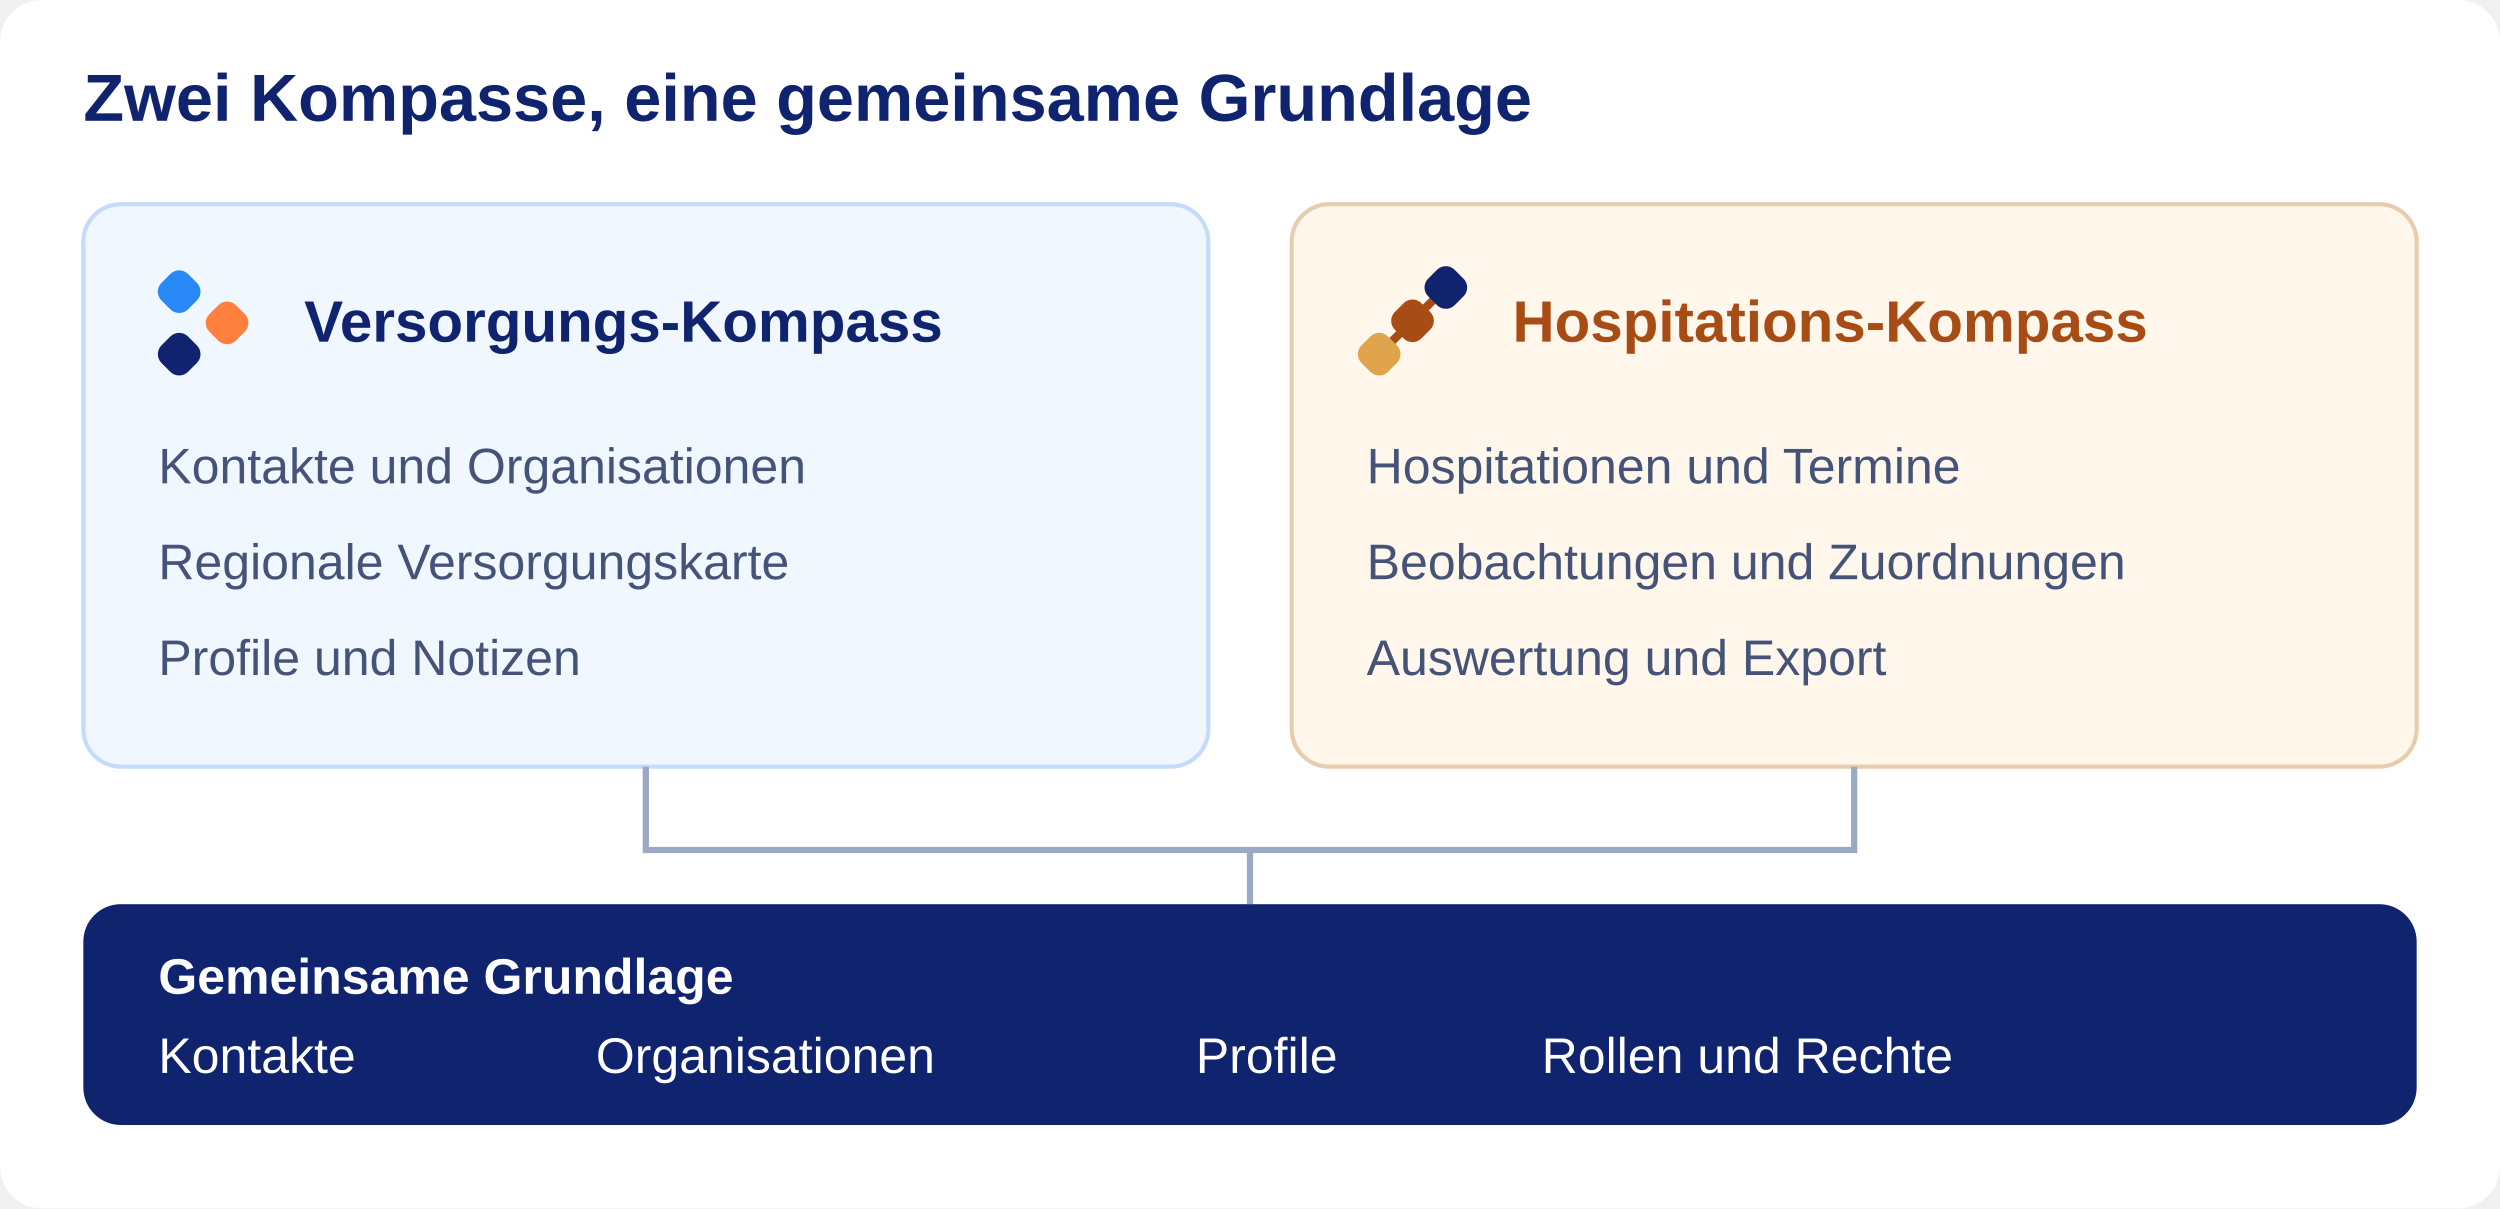
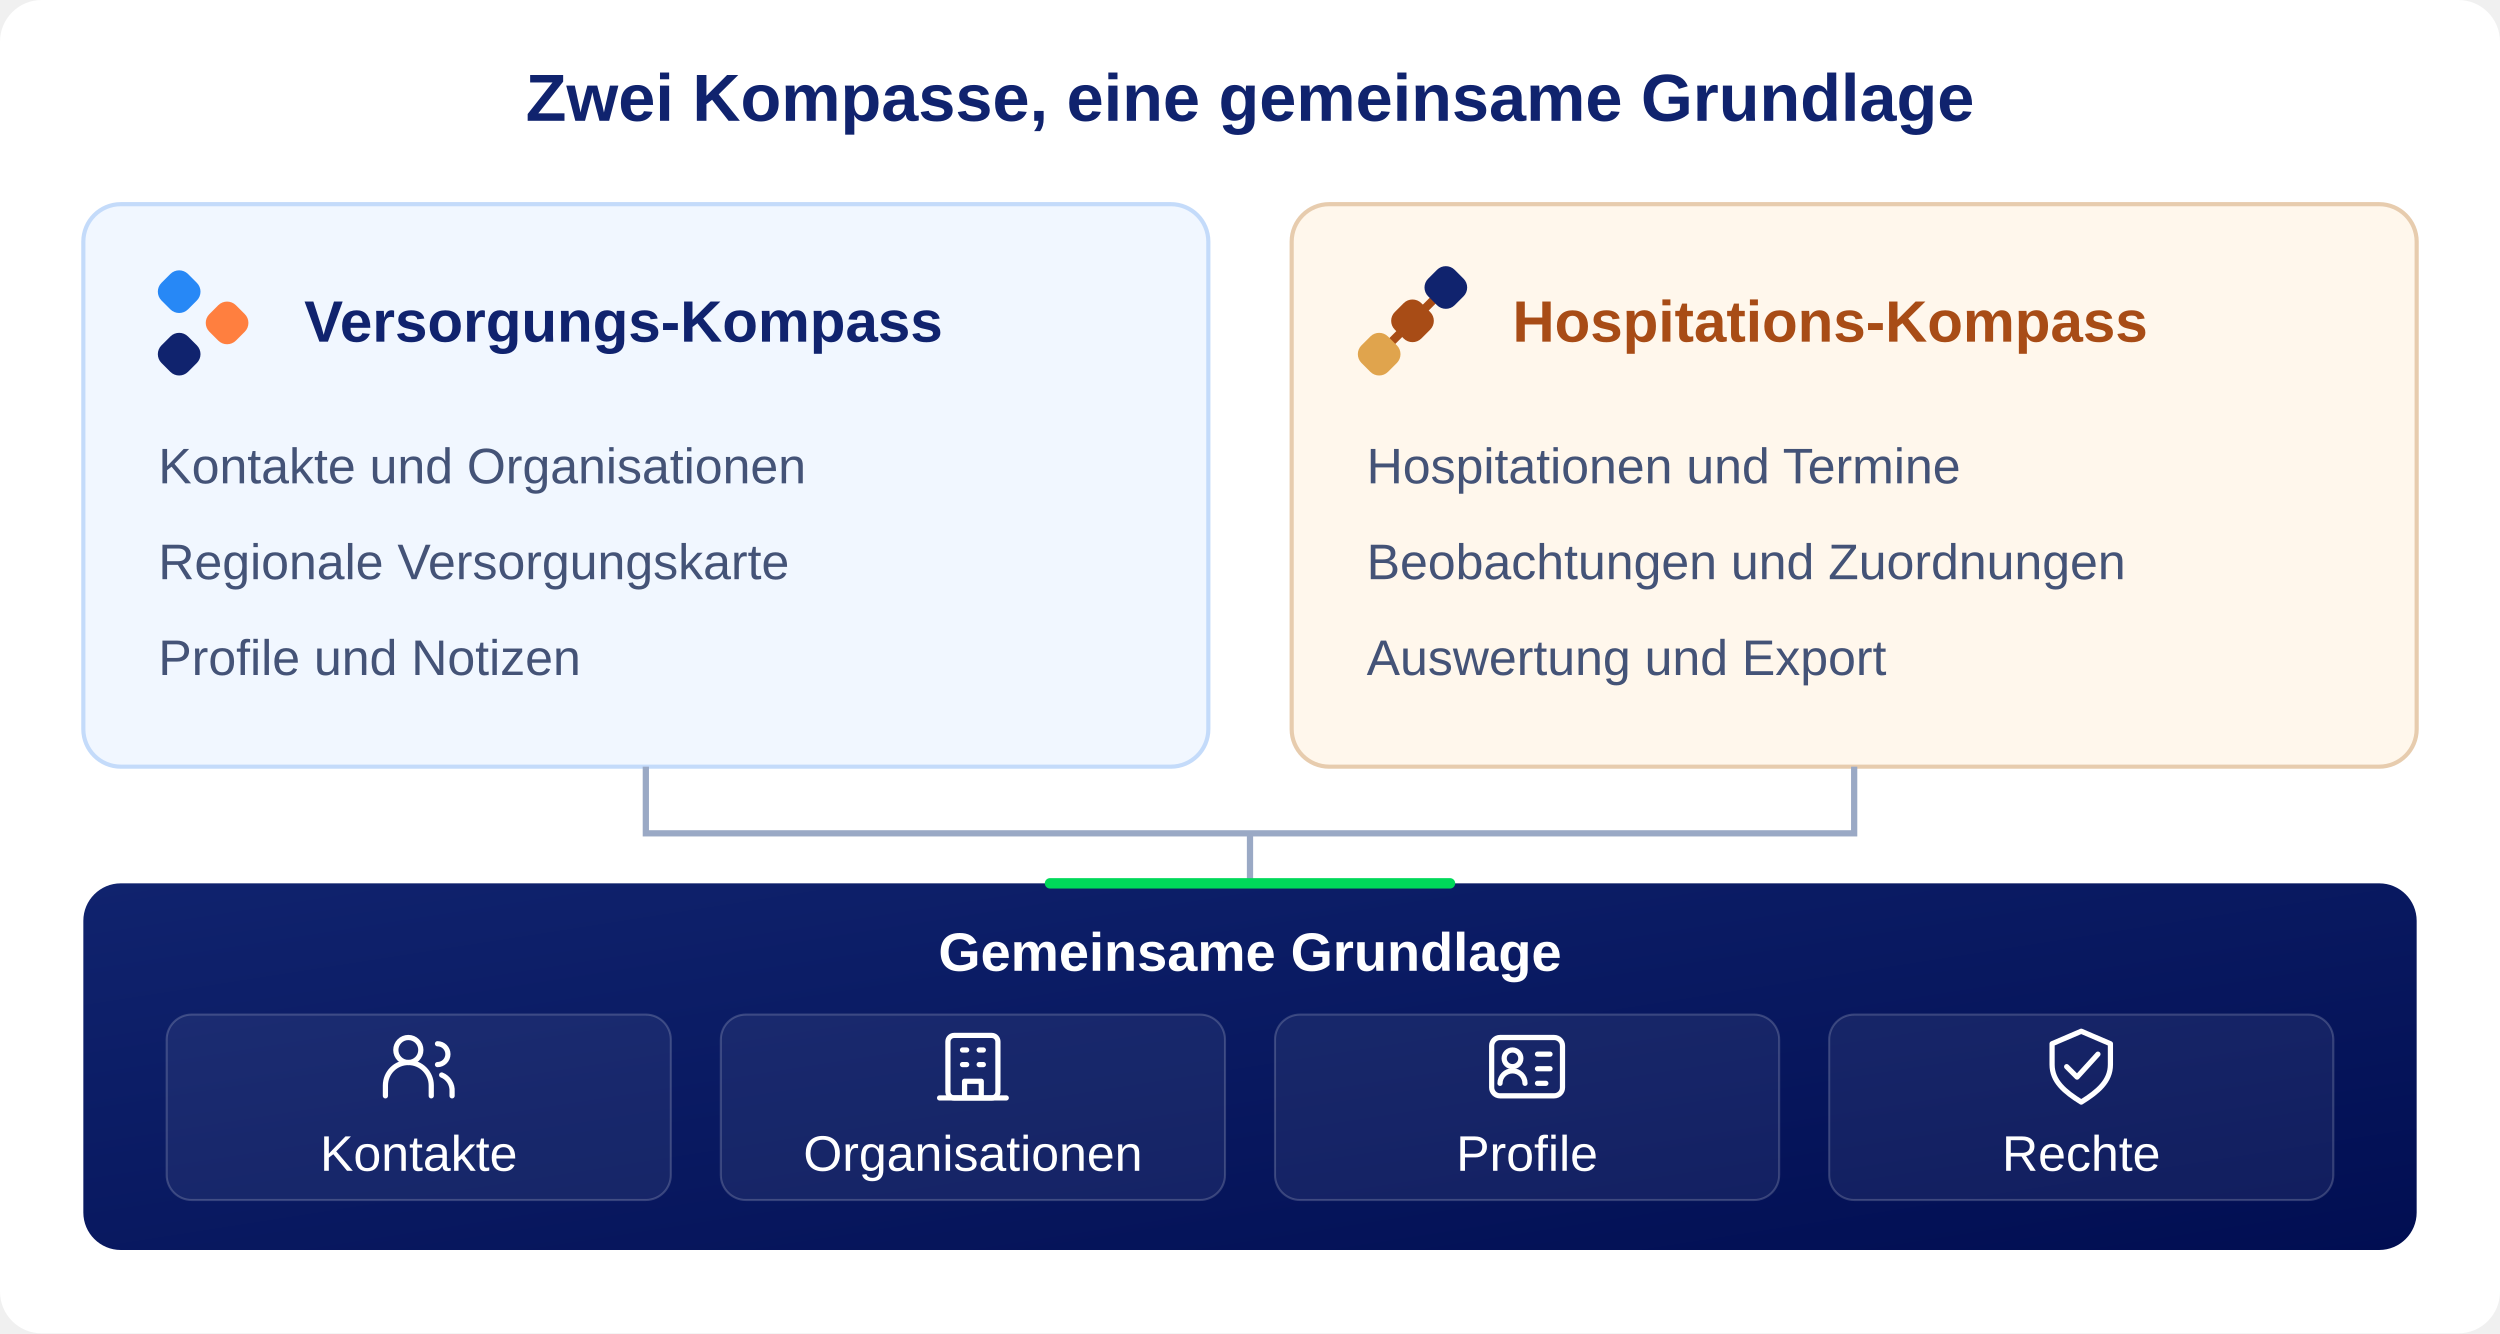
- <svg xmlns="http://www.w3.org/2000/svg" width="1200" height="580" viewBox="0 0 1200 580" role="img" aria-labelledby="title description">
+ <svg xmlns="http://www.w3.org/2000/svg" width="1200" height="640" viewBox="0 0 1200 640" role="img" aria-labelledby="title description">
  <defs>
-     <style>text{font-family:Arial,Helvetica,sans-serif}.title{font-size:32px;font-weight:700;fill:#10236E}.label{font-size:28px;font-weight:700}.body{font-size:24px;fill:#445377}</style>
+     <style>text{font-family:Arial,Helvetica,sans-serif}.title{font-size:32px;font-weight:700;fill:#10236E}.label{font-size:28px;font-weight:700}.body{font-size:24px;fill:#445377}.foundation-icon{fill:none;stroke:#FFFFFF;stroke-width:2.5;stroke-linecap:round;stroke-linejoin:round}</style>
+     <linearGradient id="foundation-background" x1="0" y1="0" x2="1" y2="1">
+       <stop offset="0" stop-color="#10236E" />
+       <stop offset="1" stop-color="#010E52" />
+     </linearGradient>
  </defs>
-   <rect width="1200" height="580" rx="20" fill="#FFFFFF" />
-   <text class="title" x="40" y="58">Zwei Kompasse, eine gemeinsame Grundlage</text>
+   <rect width="1200" height="640" rx="20" fill="#FFFFFF" />
+   <text class="title" x="600" y="58" text-anchor="middle">Zwei Kompasse, eine gemeinsame Grundlage</text>
  <rect x="40" y="98" width="540" height="270" rx="18" fill="#F1F7FF" stroke="#C4DBFA" stroke-width="2" />
  <rect x="620" y="98" width="540" height="270" rx="18" fill="#FFF7EC" stroke="#E7CCAE" stroke-width="2" />
  <g transform="translate(66 122)">
    <rect x="11" y="9" width="18" height="18" rx="6" transform="rotate(45 20 18)" fill="#2788F6" />
    <rect x="34" y="24" width="18" height="18" rx="6" transform="rotate(45 43 33)" fill="#FF7F3F" />
    <rect x="11" y="39" width="18" height="18" rx="6" transform="rotate(45 20 48)" fill="#10236E" />
  </g>
  <g transform="translate(646 122)">
    <path d="M16 48 L32 32 L48 16" fill="none" stroke="#A84C16" stroke-width="4" stroke-linecap="round" stroke-linejoin="round" />
    <rect x="7" y="39" width="18" height="18" rx="6" transform="rotate(45 16 48)" fill="#E0A44D" />
    <rect x="23" y="23" width="18" height="18" rx="6" transform="rotate(45 32 32)" fill="#A84C16" />
    <rect x="39" y="7" width="18" height="18" rx="6" transform="rotate(45 48 16)" fill="#10236E" />
  </g>
  <text class="label" x="146" y="164" fill="#10236E">Versorgungs-Kompass</text>
  <text class="label" x="726" y="164" fill="#A84C16">Hospitations-Kompass</text>
  <g class="body">
    <text x="76" y="232">Kontakte und Organisationen</text>
    <text x="76" y="278">Regionale Versorgungskarte</text>
    <text x="76" y="324">Profile und Notizen</text>
    <text x="656" y="232">Hospitationen und Termine</text>
    <text x="656" y="278">Beobachtungen und Zuordnungen</text>
    <text x="656" y="324">Auswertung und Export</text>
  </g>
-   <path d="M310 368v40h580v-40M600 408v26" fill="none" stroke="#9AA9C5" stroke-width="3" />
-   <rect x="40" y="434" width="1120" height="106" rx="18" fill="#10236E" />
-   <text x="76" y="477" font-size="24" font-weight="700" fill="#FFFFFF">Gemeinsame Grundlage</text>
-   <g font-size="24" fill="#FFFFFF">
-     <text x="76" y="515">Kontakte</text>
-     <text x="286" y="515">Organisationen</text>
-     <text x="574" y="515">Profile</text>
-     <text x="740" y="515">Rollen und Rechte</text>
+   <path d="M310 368v32h580v-32M600 400v24" fill="none" stroke="#9AA9C5" stroke-width="3" />
+   <rect x="40" y="424" width="1120" height="176" rx="18" fill="url(#foundation-background)" />
+   <path d="M504 424h192" fill="none" stroke="#00D95A" stroke-width="5" stroke-linecap="round" />
+   <text x="600" y="466" text-anchor="middle" font-size="26" font-weight="700" fill="#FFFFFF">Gemeinsame Grundlage</text>
+   <g fill="#FFFFFF" fill-opacity=".06" stroke="#FFFFFF" stroke-opacity=".18">
+     <rect x="80" y="487" width="242" height="89" rx="12" />
+     <rect x="346" y="487" width="242" height="89" rx="12" />
+     <rect x="612" y="487" width="242" height="89" rx="12" />
+     <rect x="878" y="487" width="242" height="89" rx="12" />
+   </g>
+   <g class="foundation-icon" transform="translate(181 492)">
+     <circle cx="15" cy="12" r="6" />
+     <path d="M4 34v-5a11 11 0 0 1 22 0v5M29 9a5 5 0 0 1 0 10M31 24a8 8 0 0 1 5 8v2" />
+   </g>
+   <g class="foundation-icon" transform="translate(447 492)">
+     <rect x="8" y="5" width="24" height="30" rx="3" />
+     <path d="M16 35v-8h8v8M15 12h2M23 12h2M15 19h2M23 19h2M4 35h32" />
+   </g>
+   <g class="foundation-icon" transform="translate(713 492)">
+     <rect x="3" y="6" width="34" height="28" rx="4" />
+     <circle cx="13" cy="16" r="4" />
+     <path d="M7 28a6 6 0 0 1 12 0M25 14h6M25 21h6M25 28h4" />
+   </g>
+   <g class="foundation-icon" transform="translate(979 492)">
+     <path d="m20 3 14 6v10c0 8-6 13-14 18C12 32 6 27 6 19V9ZM13 20l5 5 10-11" />
+   </g>
+   <g font-size="24" fill="#FFFFFF" text-anchor="middle">
+     <text x="201" y="562">Kontakte</text>
+     <text x="467" y="562">Organisationen</text>
+     <text x="733" y="562">Profile</text>
+     <text x="999" y="562">Rechte</text>
  </g>
</svg>
